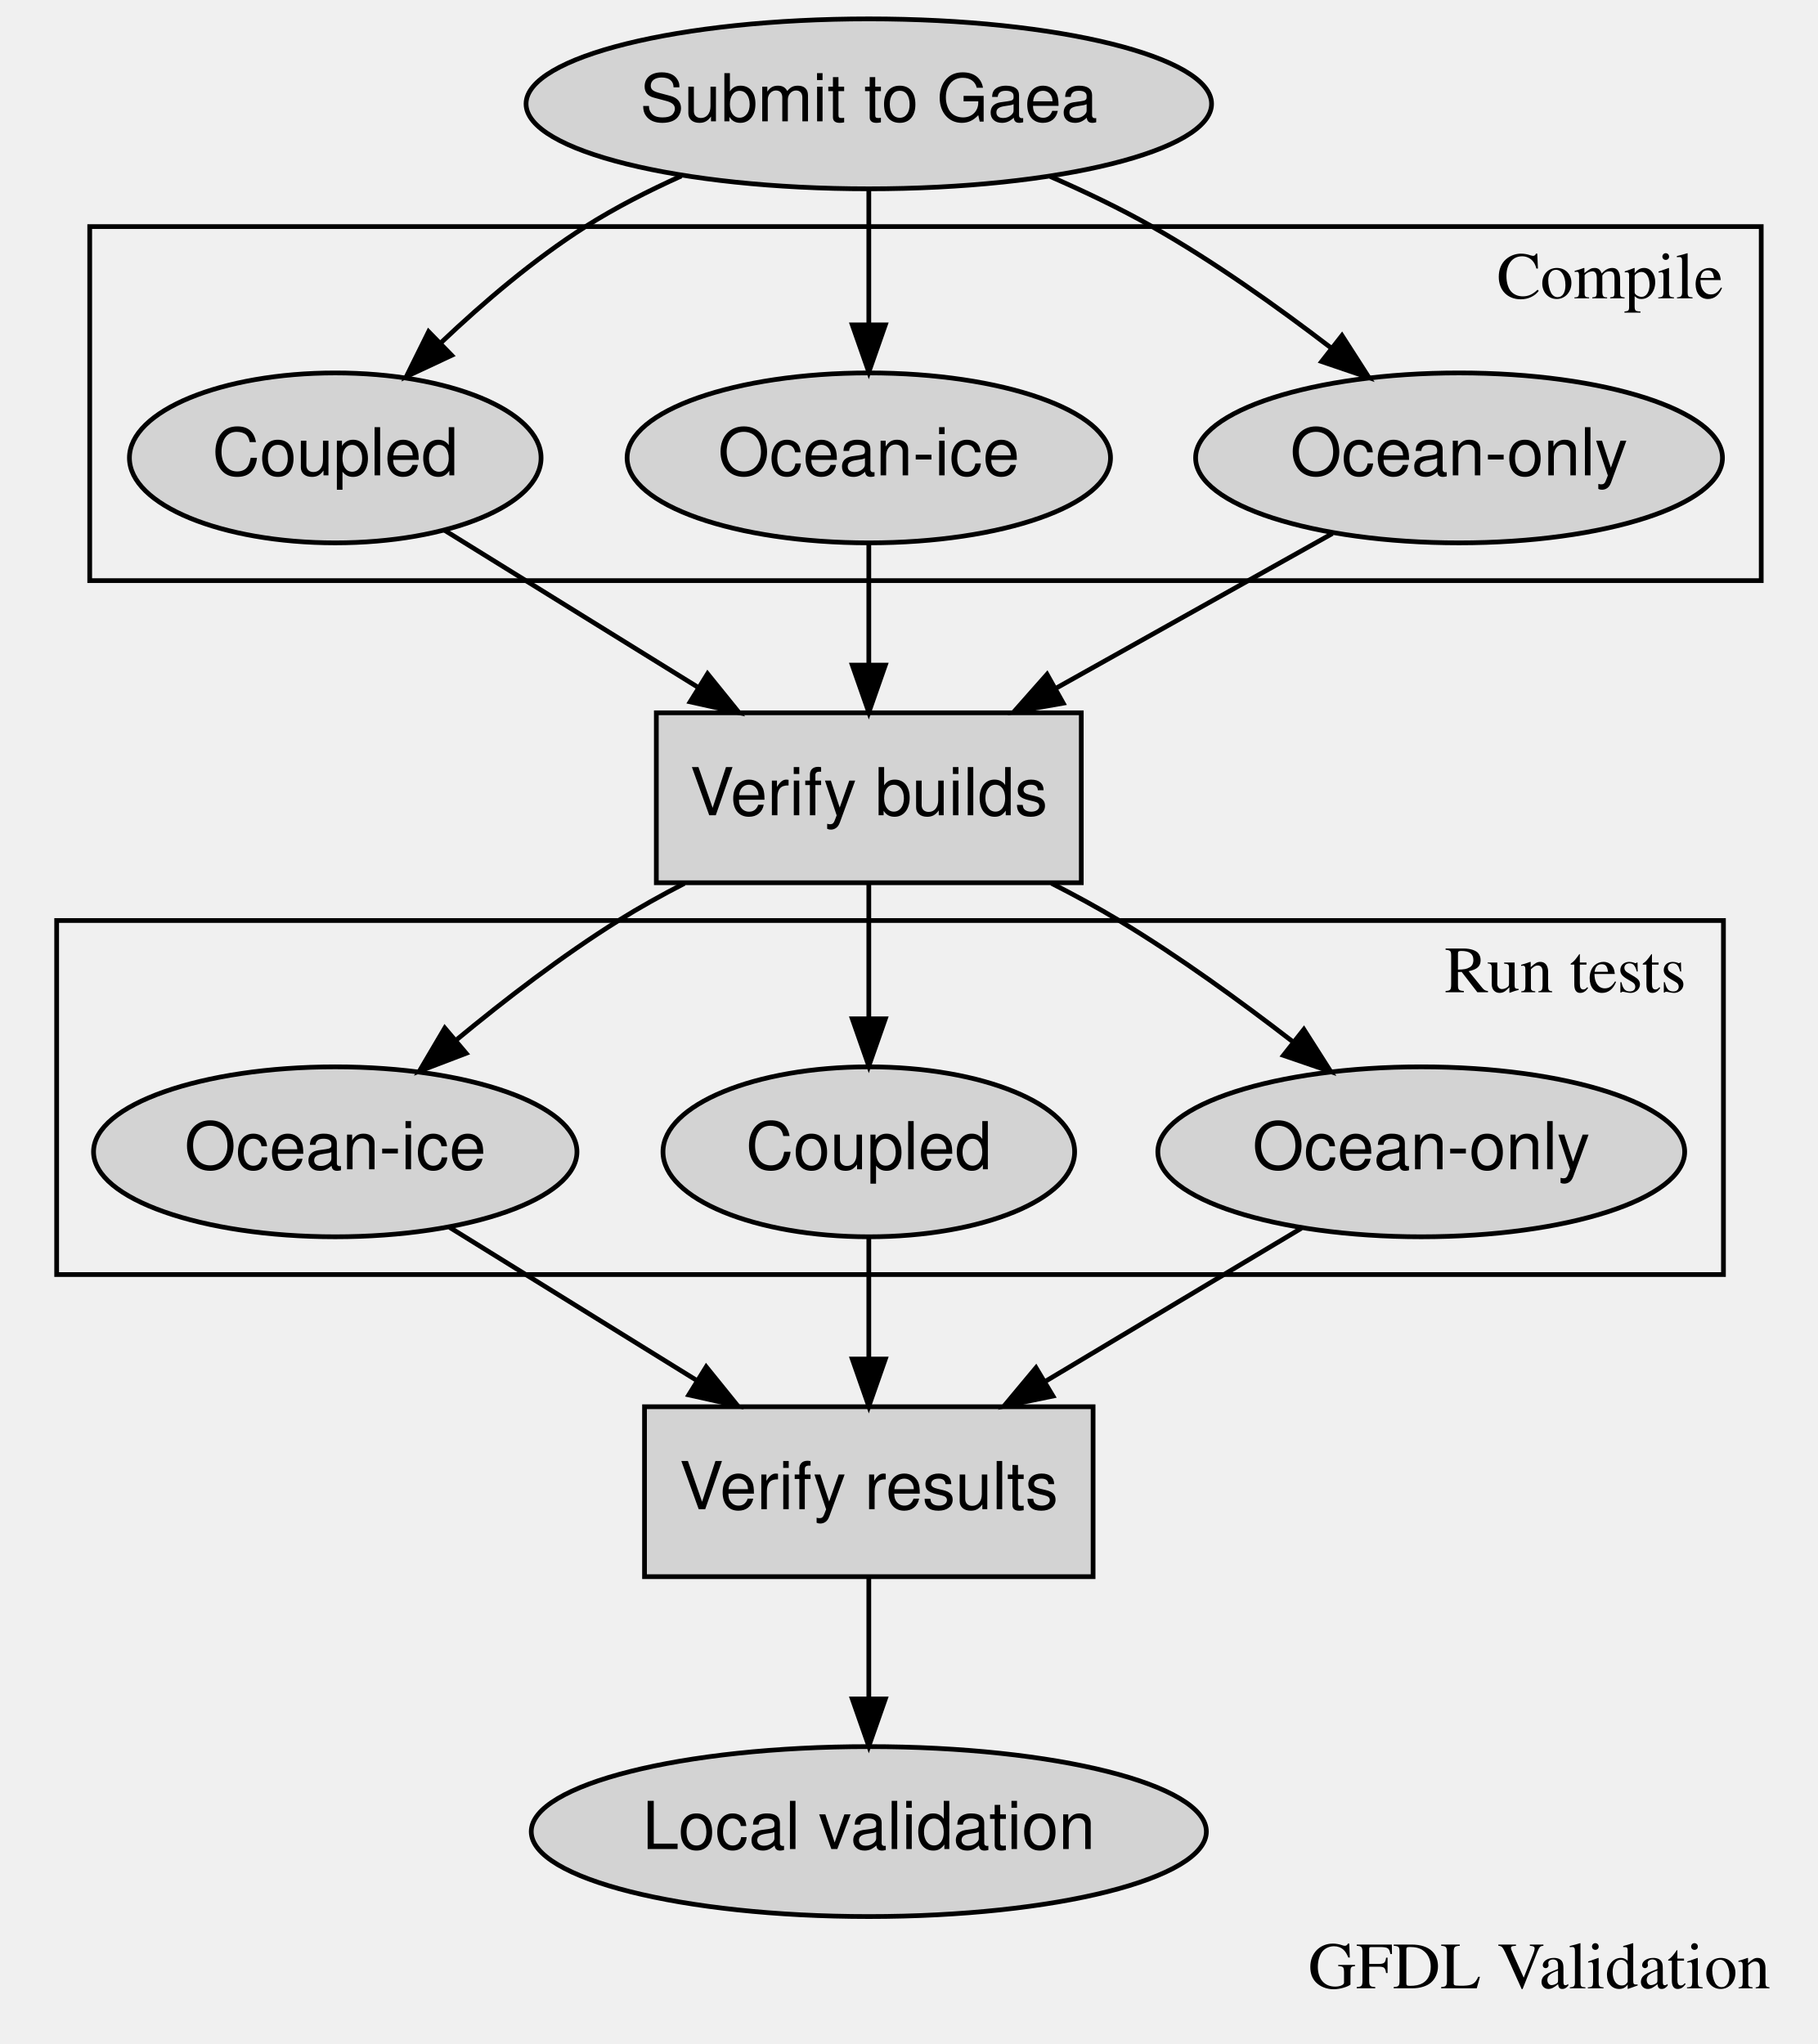
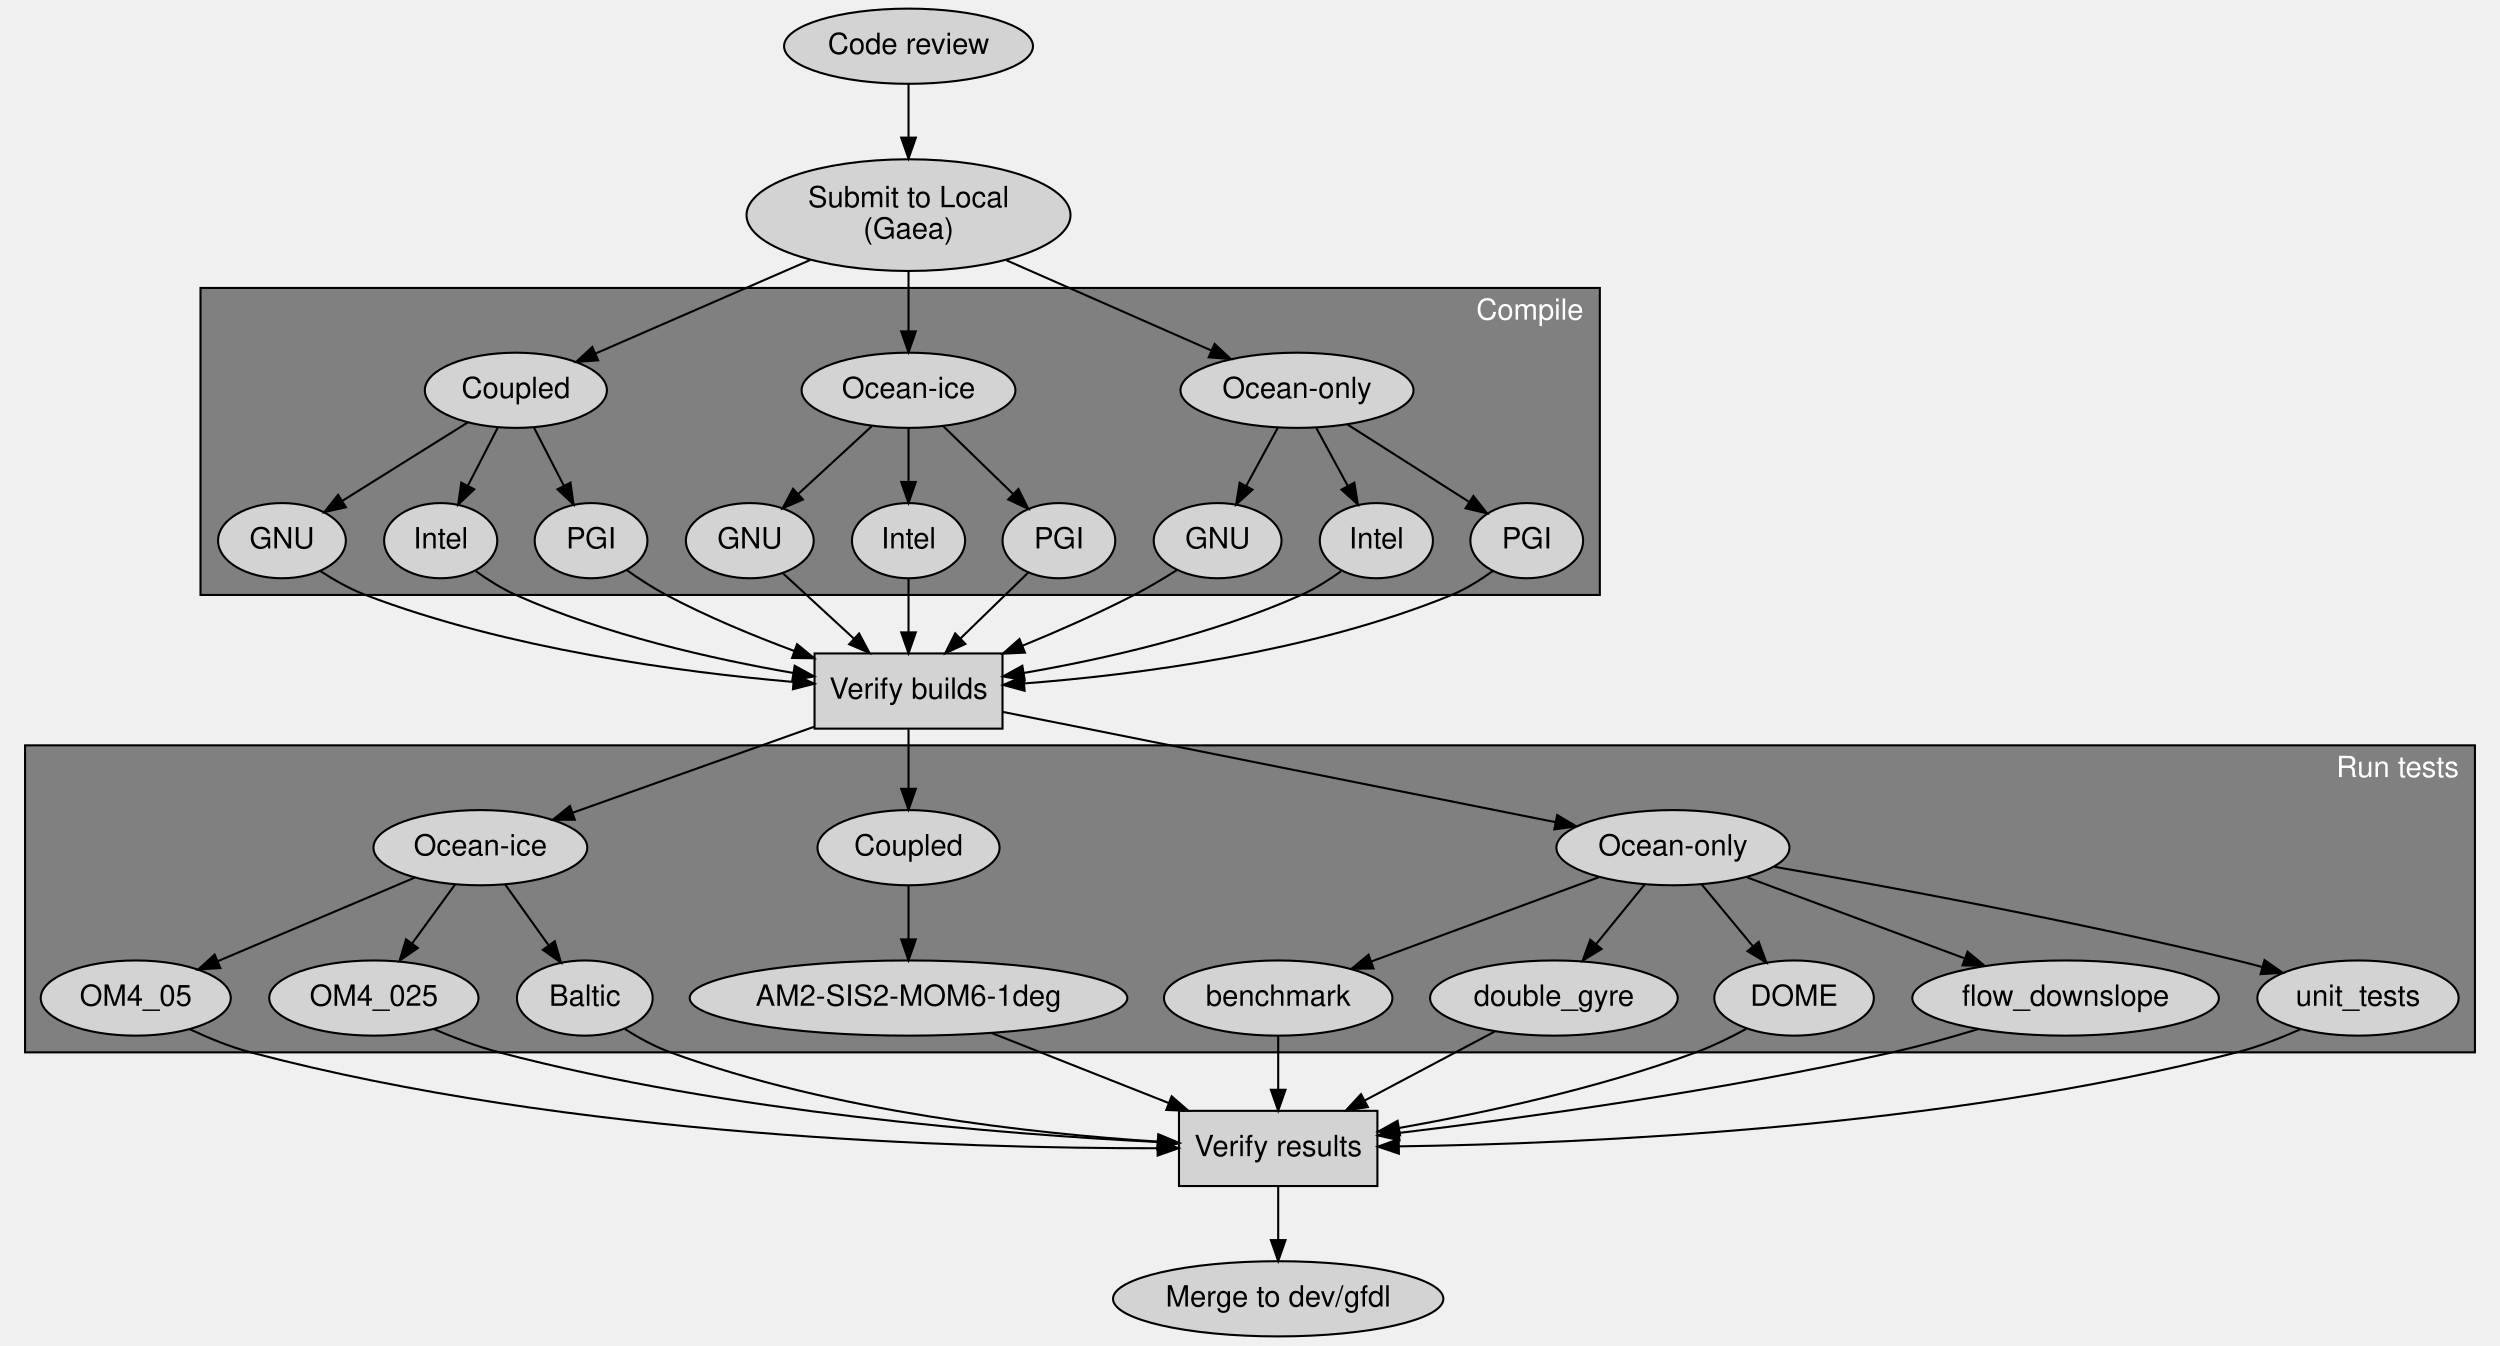
- <svg xmlns="http://www.w3.org/2000/svg" width="385pt" height="433pt" viewBox="0.00 0.00 385.00 433.00">
-   <g id="graph0" class="graph" transform="scale(1 1) rotate(0) translate(4 429)">
-     <text text-anchor="middle" x="322" y="-7.8" font-family="Times,serif" font-size="14.00">GFDL Validation</text>
-     <g id="clust5" class="cluster">
-       <polygon fill="transparent" stroke="black" points="15,-306 15,-381 369,-381 369,-306 15,-306" />
-       <text text-anchor="middle" x="337" y="-365.8" font-family="Times,serif" font-size="14.00">Compile</text>
-     </g>
-     <g id="clust6" class="cluster">
-       <polygon fill="transparent" stroke="black" points="8,-159 8,-234 361,-234 361,-159 8,-159" />
-       <text text-anchor="middle" x="327.5" y="-218.8" font-family="Times,serif" font-size="14.00">Run tests</text>
+ <svg xmlns="http://www.w3.org/2000/svg" width="1197pt" height="644pt" viewBox="0.00 0.00 1197.00 643.74">
+   <g id="graph0" class="graph" transform="scale(1 1) rotate(0) translate(4 639.74)">
+     <g id="clust11" class="cluster">
+       <polygon fill="grey" stroke="black" points="92,-355 92,-502 762,-502 762,-355 92,-355" />
+       <text text-anchor="middle" x="728.5" y="-486.8" font-family="Helvetica,sans-Serif" font-size="14.00" fill="white">Compile</text>
+     </g>
+     <g id="clust12" class="cluster">
+       <polygon fill="grey" stroke="black" points="8,-136 8,-283 1181,-283 1181,-136 8,-136" />
+       <text text-anchor="middle" x="1144" y="-267.8" font-family="Helvetica,sans-Serif" font-size="14.00" fill="white">Run tests</text>
    </g>
    <g id="node1" class="node">
-       <ellipse fill="lightgrey" stroke="black" cx="180" cy="-407" rx="72.59" ry="18" />
-       <text text-anchor="middle" x="180" y="-403.3" font-family="Helvetica,sans-Serif" font-size="14.00">Submit to Gaea</text>
+       <ellipse fill="lightgrey" stroke="black" cx="431" cy="-617.74" rx="59.59" ry="18" />
+       <text text-anchor="middle" x="431" y="-614.04" font-family="Helvetica,sans-Serif" font-size="14.00">Code review</text>
    </g>
    <g id="node2" class="node">
-       <ellipse fill="lightgrey" stroke="black" cx="305" cy="-332" rx="55.79" ry="18" />
-       <text text-anchor="middle" x="305" y="-328.3" font-family="Helvetica,sans-Serif" font-size="14.00">Ocean-only</text>
+       <ellipse fill="lightgrey" stroke="black" cx="431" cy="-536.87" rx="77.56" ry="26.74" />
+       <text text-anchor="middle" x="431" y="-540.67" font-family="Helvetica,sans-Serif" font-size="14.00">Submit to Local</text>
+       <text text-anchor="middle" x="431" y="-525.67" font-family="Helvetica,sans-Serif" font-size="14.00">(Gaea)</text>
    </g>
    <g id="edge1" class="edge">
-       <path fill="none" stroke="black" d="M218.43,-391.61C225.74,-388.42 233.23,-384.84 240,-381 253.03,-373.62 266.5,-364.04 277.78,-355.39" />
-       <polygon fill="black" stroke="black" points="280.21,-357.92 285.93,-349 275.9,-352.41 280.21,-357.92" />
+       <path fill="none" stroke="black" d="M431,-599.63C431,-592.14 431,-583.05 431,-574.17" />
+       <polygon fill="black" stroke="black" points="434.5,-573.95 431,-563.95 427.5,-573.95 434.5,-573.95" />
    </g>
    <g id="node3" class="node">
-       <ellipse fill="lightgrey" stroke="black" cx="180" cy="-332" rx="51.19" ry="18" />
-       <text text-anchor="middle" x="180" y="-328.3" font-family="Helvetica,sans-Serif" font-size="14.00">Ocean-ice</text>
+       <ellipse fill="lightgrey" stroke="black" cx="617" cy="-453" rx="55.79" ry="18" />
+       <text text-anchor="middle" x="617" y="-449.3" font-family="Helvetica,sans-Serif" font-size="14.00">Ocean-only</text>
    </g>
    <g id="edge2" class="edge">
-       <path fill="none" stroke="black" d="M180,-388.7C180,-380.25 180,-369.87 180,-360.37" />
-       <polygon fill="black" stroke="black" points="183.5,-360.18 180,-350.18 176.5,-360.18 183.5,-360.18" />
+       <path fill="none" stroke="black" d="M477.94,-515.21C508.1,-501.93 546.92,-484.85 575.88,-472.1" />
+       <polygon fill="black" stroke="black" points="577.55,-475.19 585.29,-467.96 574.73,-468.78 577.55,-475.19" />
    </g>
    <g id="node4" class="node">
-       <ellipse fill="lightgrey" stroke="black" cx="67" cy="-332" rx="43.59" ry="18" />
-       <text text-anchor="middle" x="67" y="-328.3" font-family="Helvetica,sans-Serif" font-size="14.00">Coupled</text>
+       <ellipse fill="lightgrey" stroke="black" cx="431" cy="-453" rx="51.19" ry="18" />
+       <text text-anchor="middle" x="431" y="-449.3" font-family="Helvetica,sans-Serif" font-size="14.00">Ocean-ice</text>
    </g>
    <g id="edge3" class="edge">
-       <path fill="none" stroke="black" d="M140.3,-391.72C133.32,-388.58 126.29,-384.99 120,-381 109.14,-374.11 98.38,-364.93 89.43,-356.44" />
-       <polygon fill="black" stroke="black" points="91.66,-353.73 82.07,-349.24 86.77,-358.74 91.66,-353.73" />
+       <path fill="none" stroke="black" d="M431,-509.97C431,-500.87 431,-490.63 431,-481.42" />
+       <polygon fill="black" stroke="black" points="434.5,-481.21 431,-471.21 427.5,-481.21 434.5,-481.21" />
    </g>
    <g id="node5" class="node">
-       <polygon fill="lightgrey" stroke="black" points="225,-278 135,-278 135,-242 225,-242 225,-278" />
-       <text text-anchor="middle" x="180" y="-256.3" font-family="Helvetica,sans-Serif" font-size="14.00">Verify builds</text>
+       <ellipse fill="lightgrey" stroke="black" cx="243" cy="-453" rx="43.59" ry="18" />
+       <text text-anchor="middle" x="243" y="-449.3" font-family="Helvetica,sans-Serif" font-size="14.00">Coupled</text>
    </g>
    <g id="edge4" class="edge">
-       <path fill="none" stroke="black" d="M278.18,-315.98C261.09,-306.41 238.64,-293.84 219.53,-283.14" />
-       <polygon fill="black" stroke="black" points="221.17,-280.04 210.73,-278.21 217.75,-286.15 221.17,-280.04" />
+       <path fill="none" stroke="black" d="M384.04,-515.42C352.25,-501.58 310.78,-483.51 281.04,-470.57" />
+       <polygon fill="black" stroke="black" points="282.4,-467.34 271.83,-466.56 279.6,-473.76 282.4,-467.34" />
+     </g>
+     <g id="node6" class="node">
+       <ellipse fill="lightgrey" stroke="black" cx="579" cy="-381" rx="30.59" ry="18" />
+       <text text-anchor="middle" x="579" y="-377.3" font-family="Helvetica,sans-Serif" font-size="14.00">GNU</text>
    </g>
    <g id="edge5" class="edge">
-       <path fill="none" stroke="black" d="M180,-313.7C180,-305.98 180,-296.71 180,-288.11" />
-       <polygon fill="black" stroke="black" points="183.5,-288.1 180,-278.1 176.5,-288.1 183.5,-288.1" />
+       <path fill="none" stroke="black" d="M607.8,-435.05C603.25,-426.68 597.68,-416.4 592.64,-407.13" />
+       <polygon fill="black" stroke="black" points="595.7,-405.43 587.85,-398.31 589.55,-408.77 595.7,-405.43" />
+     </g>
+     <g id="node7" class="node">
+       <ellipse fill="lightgrey" stroke="black" cx="655" cy="-381" rx="27.1" ry="18" />
+       <text text-anchor="middle" x="655" y="-377.3" font-family="Helvetica,sans-Serif" font-size="14.00">Intel</text>
    </g>
    <g id="edge6" class="edge">
-       <path fill="none" stroke="black" d="M90.14,-316.67C105.54,-307.13 126.08,-294.4 143.64,-283.52" />
-       <polygon fill="black" stroke="black" points="145.85,-286.27 152.51,-278.03 142.16,-280.32 145.85,-286.27" />
-     </g>
-     <g id="node6" class="node">
-       <ellipse fill="lightgrey" stroke="black" cx="297" cy="-185" rx="55.79" ry="18" />
-       <text text-anchor="middle" x="297" y="-181.3" font-family="Helvetica,sans-Serif" font-size="14.00">Ocean-only</text>
+       <path fill="none" stroke="black" d="M626.2,-435.05C630.75,-426.68 636.32,-416.4 641.36,-407.13" />
+       <polygon fill="black" stroke="black" points="644.45,-408.77 646.15,-398.31 638.3,-405.43 644.45,-408.77" />
+     </g>
+     <g id="node8" class="node">
+       <ellipse fill="lightgrey" stroke="black" cx="727" cy="-381" rx="27" ry="18" />
+       <text text-anchor="middle" x="727" y="-377.3" font-family="Helvetica,sans-Serif" font-size="14.00">PGI</text>
    </g>
    <g id="edge7" class="edge">
-       <path fill="none" stroke="black" d="M218.69,-241.88C223.59,-239.38 228.47,-236.73 233,-234 245.61,-226.41 258.75,-216.87 269.82,-208.31" />
-       <polygon fill="black" stroke="black" points="272.14,-210.93 277.83,-201.99 267.81,-205.43 272.14,-210.93" />
-     </g>
-     <g id="node7" class="node">
-       <ellipse fill="lightgrey" stroke="black" cx="180" cy="-185" rx="43.59" ry="18" />
-       <text text-anchor="middle" x="180" y="-181.3" font-family="Helvetica,sans-Serif" font-size="14.00">Coupled</text>
+       <path fill="none" stroke="black" d="M641.14,-436.64C658.27,-425.74 681.29,-411.09 699.19,-399.7" />
+       <polygon fill="black" stroke="black" points="701.47,-402.4 708.02,-394.08 697.71,-396.49 701.47,-402.4" />
+     </g>
+     <g id="node9" class="node">
+       <ellipse fill="lightgrey" stroke="black" cx="355" cy="-381" rx="30.59" ry="18" />
+       <text text-anchor="middle" x="355" y="-377.3" font-family="Helvetica,sans-Serif" font-size="14.00">GNU</text>
    </g>
    <g id="edge8" class="edge">
-       <path fill="none" stroke="black" d="M180,-241.7C180,-233.25 180,-222.87 180,-213.37" />
-       <polygon fill="black" stroke="black" points="183.5,-213.18 180,-203.18 176.5,-213.18 183.5,-213.18" />
-     </g>
-     <g id="node8" class="node">
-       <ellipse fill="lightgrey" stroke="black" cx="67" cy="-185" rx="51.19" ry="18" />
-       <text text-anchor="middle" x="67" y="-181.3" font-family="Helvetica,sans-Serif" font-size="14.00">Ocean-ice</text>
+       <path fill="none" stroke="black" d="M413.37,-435.76C402.9,-426.12 389.49,-413.77 378.17,-403.34" />
+       <polygon fill="black" stroke="black" points="380.45,-400.68 370.72,-396.48 375.71,-405.83 380.45,-400.68" />
+     </g>
+     <g id="node10" class="node">
+       <ellipse fill="lightgrey" stroke="black" cx="431" cy="-381" rx="27.1" ry="18" />
+       <text text-anchor="middle" x="431" y="-377.3" font-family="Helvetica,sans-Serif" font-size="14.00">Intel</text>
    </g>
    <g id="edge9" class="edge">
-       <path fill="none" stroke="black" d="M140.94,-241.86C136.15,-239.39 131.4,-236.75 127,-234 115.12,-226.59 102.9,-217.19 92.61,-208.67" />
-       <polygon fill="black" stroke="black" points="94.72,-205.87 84.82,-202.09 90.2,-211.22 94.72,-205.87" />
-     </g>
-     <g id="node9" class="node">
-       <polygon fill="lightgrey" stroke="black" points="227.5,-131 132.5,-131 132.5,-95 227.5,-95 227.5,-131" />
-       <text text-anchor="middle" x="180" y="-109.3" font-family="Helvetica,sans-Serif" font-size="14.00">Verify results</text>
+       <path fill="none" stroke="black" d="M431,-434.7C431,-426.98 431,-417.71 431,-409.11" />
+       <polygon fill="black" stroke="black" points="434.5,-409.1 431,-399.1 427.5,-409.1 434.5,-409.1" />
+     </g>
+     <g id="node11" class="node">
+       <ellipse fill="lightgrey" stroke="black" cx="503" cy="-381" rx="27" ry="18" />
+       <text text-anchor="middle" x="503" y="-377.3" font-family="Helvetica,sans-Serif" font-size="14.00">PGI</text>
    </g>
    <g id="edge10" class="edge">
-       <path fill="none" stroke="black" d="M271.61,-168.81C255.82,-159.36 235.22,-147.04 217.55,-136.47" />
-       <polygon fill="black" stroke="black" points="219,-133.26 208.63,-131.13 215.41,-139.26 219,-133.26" />
+       <path fill="none" stroke="black" d="M447.7,-435.76C457.59,-426.14 470.25,-413.84 480.96,-403.43" />
+       <polygon fill="black" stroke="black" points="483.61,-405.73 488.34,-396.25 478.73,-400.71 483.61,-405.73" />
+     </g>
+     <g id="node12" class="node">
+       <ellipse fill="lightgrey" stroke="black" cx="131" cy="-381" rx="30.59" ry="18" />
+       <text text-anchor="middle" x="131" y="-377.3" font-family="Helvetica,sans-Serif" font-size="14.00">GNU</text>
    </g>
    <g id="edge11" class="edge">
-       <path fill="none" stroke="black" d="M180,-166.7C180,-158.98 180,-149.71 180,-141.11" />
-       <polygon fill="black" stroke="black" points="183.5,-141.1 180,-131.1 176.5,-141.1 183.5,-141.1" />
+       <path fill="none" stroke="black" d="M220.06,-437.67C202.69,-426.8 178.69,-411.8 159.98,-400.11" />
+       <polygon fill="black" stroke="black" points="161.61,-397 151.27,-394.67 157.9,-402.94 161.61,-397" />
+     </g>
+     <g id="node13" class="node">
+       <ellipse fill="lightgrey" stroke="black" cx="207" cy="-381" rx="27.1" ry="18" />
+       <text text-anchor="middle" x="207" y="-377.3" font-family="Helvetica,sans-Serif" font-size="14.00">Intel</text>
    </g>
    <g id="edge12" class="edge">
-       <path fill="none" stroke="black" d="M91.24,-168.98C106.48,-159.54 126.43,-147.18 143.56,-136.57" />
-       <polygon fill="black" stroke="black" points="145.56,-139.45 152.22,-131.21 141.87,-133.5 145.56,-139.45" />
-     </g>
-     <g id="node10" class="node">
-       <ellipse fill="lightgrey" stroke="black" cx="180" cy="-41" rx="71.49" ry="18" />
-       <text text-anchor="middle" x="180" y="-37.3" font-family="Helvetica,sans-Serif" font-size="14.00">Local validation</text>
+       <path fill="none" stroke="black" d="M234.29,-435.05C230.02,-426.77 224.8,-416.62 220.08,-407.42" />
+       <polygon fill="black" stroke="black" points="223.07,-405.6 215.39,-398.31 216.85,-408.8 223.07,-405.6" />
+     </g>
+     <g id="node14" class="node">
+       <ellipse fill="lightgrey" stroke="black" cx="279" cy="-381" rx="27" ry="18" />
+       <text text-anchor="middle" x="279" y="-377.3" font-family="Helvetica,sans-Serif" font-size="14.00">PGI</text>
    </g>
    <g id="edge13" class="edge">
-       <path fill="none" stroke="black" d="M180,-94.7C180,-86.98 180,-77.71 180,-69.11" />
-       <polygon fill="black" stroke="black" points="183.5,-69.1 180,-59.1 176.5,-69.1 183.5,-69.1" />
+       <path fill="none" stroke="black" d="M251.71,-435.05C255.98,-426.77 261.2,-416.62 265.92,-407.42" />
+       <polygon fill="black" stroke="black" points="269.15,-408.8 270.61,-398.31 262.93,-405.6 269.15,-408.8" />
+     </g>
+     <g id="node15" class="node">
+       <polygon fill="lightgrey" stroke="black" points="476,-327 386,-327 386,-291 476,-291 476,-327" />
+       <text text-anchor="middle" x="431" y="-305.3" font-family="Helvetica,sans-Serif" font-size="14.00">Verify builds</text>
+     </g>
+     <g id="edge14" class="edge">
+       <path fill="none" stroke="black" d="M559.44,-366.88C553.05,-362.84 545.84,-358.53 539,-355 522.02,-346.23 502.94,-337.83 485.59,-330.71" />
+       <polygon fill="black" stroke="black" points="486.73,-327.4 476.15,-326.89 484.11,-333.89 486.73,-327.4" />
+     </g>
+     <g id="edge15" class="edge">
+       <path fill="none" stroke="black" d="M638.2,-366.41C632.4,-362.25 625.67,-357.99 619,-355 576.4,-335.93 524.6,-324.3 486.17,-317.65" />
+       <polygon fill="black" stroke="black" points="486.65,-314.18 476.21,-315.99 485.49,-321.09 486.65,-314.18" />
+     </g>
+     <g id="edge16" class="edge">
+       <path fill="none" stroke="black" d="M710.67,-366.42C704.79,-362.16 697.9,-357.83 691,-355 623.91,-327.48 540.37,-316.79 486.39,-312.64" />
+       <polygon fill="black" stroke="black" points="486.56,-309.14 476.33,-311.91 486.05,-316.12 486.56,-309.14" />
+     </g>
+     <g id="edge17" class="edge">
+       <path fill="none" stroke="black" d="M370.75,-365.5C380.57,-356.45 393.45,-344.59 404.78,-334.15" />
+       <polygon fill="black" stroke="black" points="407.34,-336.55 412.32,-327.2 402.59,-331.4 407.34,-336.55" />
+     </g>
+     <g id="edge18" class="edge">
+       <path fill="none" stroke="black" d="M431,-362.7C431,-354.98 431,-345.71 431,-337.11" />
+       <polygon fill="black" stroke="black" points="434.5,-337.1 431,-327.1 427.5,-337.1 434.5,-337.1" />
+     </g>
+     <g id="edge19" class="edge">
+       <path fill="none" stroke="black" d="M488.43,-365.83C479.08,-356.75 466.7,-344.71 455.83,-334.14" />
+       <polygon fill="black" stroke="black" points="458.21,-331.57 448.6,-327.11 453.33,-336.59 458.21,-331.57" />
+     </g>
+     <g id="edge20" class="edge">
+       <path fill="none" stroke="black" d="M149.34,-366.46C155.88,-362.2 163.5,-357.86 171,-355 238.74,-329.12 322.12,-318.04 375.89,-313.35" />
+       <polygon fill="black" stroke="black" points="376.23,-316.83 385.91,-312.52 375.66,-309.86 376.23,-316.83" />
+     </g>
+     <g id="edge21" class="edge">
+       <path fill="none" stroke="black" d="M223.8,-366.41C229.6,-362.25 236.33,-357.99 243,-355 285.6,-335.93 337.4,-324.3 375.83,-317.65" />
+       <polygon fill="black" stroke="black" points="376.51,-321.09 385.79,-315.99 375.35,-314.18 376.51,-321.09" />
+     </g>
+     <g id="edge22" class="edge">
+       <path fill="none" stroke="black" d="M296.05,-366.93C301.87,-362.8 308.55,-358.43 315,-355 334.34,-344.72 356.56,-335.52 376.35,-328.16" />
+       <polygon fill="black" stroke="black" points="377.64,-331.42 385.84,-324.7 375.24,-324.84 377.64,-331.42" />
+     </g>
+     <g id="node16" class="node">
+       <ellipse fill="lightgrey" stroke="black" cx="797" cy="-234" rx="55.79" ry="18" />
+       <text text-anchor="middle" x="797" y="-230.3" font-family="Helvetica,sans-Serif" font-size="14.00">Ocean-only</text>
+     </g>
+     <g id="edge23" class="edge">
+       <path fill="none" stroke="black" d="M476.25,-298.98C543.1,-285.64 668.18,-260.69 740.82,-246.21" />
+       <polygon fill="black" stroke="black" points="741.58,-249.62 750.71,-244.23 740.21,-242.76 741.58,-249.62" />
+     </g>
+     <g id="node17" class="node">
+       <ellipse fill="lightgrey" stroke="black" cx="431" cy="-234" rx="43.59" ry="18" />
+       <text text-anchor="middle" x="431" y="-230.3" font-family="Helvetica,sans-Serif" font-size="14.00">Coupled</text>
+     </g>
+     <g id="edge24" class="edge">
+       <path fill="none" stroke="black" d="M431,-290.7C431,-282.25 431,-271.87 431,-262.37" />
+       <polygon fill="black" stroke="black" points="434.5,-262.18 431,-252.18 427.5,-262.18 434.5,-262.18" />
+     </g>
+     <g id="node18" class="node">
+       <ellipse fill="lightgrey" stroke="black" cx="226" cy="-234" rx="51.19" ry="18" />
+       <text text-anchor="middle" x="226" y="-230.3" font-family="Helvetica,sans-Serif" font-size="14.00">Ocean-ice</text>
+     </g>
+     <g id="edge25" class="edge">
+       <path fill="none" stroke="black" d="M385.76,-291.89C351.42,-279.66 304.45,-262.94 270.33,-250.79" />
+       <polygon fill="black" stroke="black" points="271.23,-247.39 260.63,-247.33 268.88,-253.98 271.23,-247.39" />
+     </g>
+     <g id="node19" class="node">
+       <ellipse fill="lightgrey" stroke="black" cx="608" cy="-162" rx="54.69" ry="18" />
+       <text text-anchor="middle" x="608" y="-158.3" font-family="Helvetica,sans-Serif" font-size="14.00">benchmark</text>
+     </g>
+     <g id="edge26" class="edge">
+       <path fill="none" stroke="black" d="M761.45,-219.83C730.6,-208.41 685.79,-191.81 652.55,-179.5" />
+       <polygon fill="black" stroke="black" points="653.66,-176.18 643.07,-175.99 651.23,-182.74 653.66,-176.18" />
+     </g>
+     <g id="node20" class="node">
+       <ellipse fill="lightgrey" stroke="black" cx="740" cy="-162" rx="59.29" ry="18" />
+       <text text-anchor="middle" x="740" y="-158.3" font-family="Helvetica,sans-Serif" font-size="14.00">double_gyre</text>
+     </g>
+     <g id="edge27" class="edge">
+       <path fill="none" stroke="black" d="M783.49,-216.41C776.57,-207.91 767.99,-197.37 760.29,-187.91" />
+       <polygon fill="black" stroke="black" points="762.84,-185.5 753.81,-179.96 757.41,-189.92 762.84,-185.5" />
+     </g>
+     <g id="node21" class="node">
+       <ellipse fill="lightgrey" stroke="black" cx="855" cy="-162" rx="38.19" ry="18" />
+       <text text-anchor="middle" x="855" y="-158.3" font-family="Helvetica,sans-Serif" font-size="14.00">DOME</text>
+     </g>
+     <g id="edge28" class="edge">
+       <path fill="none" stroke="black" d="M810.75,-216.41C818.07,-207.57 827.22,-196.53 835.29,-186.79" />
+       <polygon fill="black" stroke="black" points="838.07,-188.92 841.75,-178.99 832.68,-184.46 838.07,-188.92" />
+     </g>
+     <g id="node22" class="node">
+       <ellipse fill="lightgrey" stroke="black" cx="985" cy="-162" rx="73.39" ry="18" />
+       <text text-anchor="middle" x="985" y="-158.3" font-family="Helvetica,sans-Serif" font-size="14.00">flow_downslope</text>
+     </g>
+     <g id="edge29" class="edge">
+       <path fill="none" stroke="black" d="M832.36,-219.83C861.76,-208.89 903.9,-193.2 936.46,-181.07" />
+       <polygon fill="black" stroke="black" points="938.08,-184.2 946.23,-177.43 935.64,-177.64 938.08,-184.2" />
+     </g>
+     <g id="node23" class="node">
+       <ellipse fill="lightgrey" stroke="black" cx="1125" cy="-162" rx="48.19" ry="18" />
+       <text text-anchor="middle" x="1125" y="-158.3" font-family="Helvetica,sans-Serif" font-size="14.00">unit_tests</text>
+     </g>
+     <g id="edge30" class="edge">
+       <path fill="none" stroke="black" d="M845.58,-224.84C899.85,-215.41 990.2,-198.75 1067,-180 1070.9,-179.05 1074.93,-178 1078.97,-176.91" />
+       <polygon fill="black" stroke="black" points="1080.25,-180.18 1088.94,-174.12 1078.37,-173.44 1080.25,-180.18" />
+     </g>
+     <g id="node24" class="node">
+       <ellipse fill="lightgrey" stroke="black" cx="431" cy="-162" rx="104.78" ry="18" />
+       <text text-anchor="middle" x="431" y="-158.3" font-family="Helvetica,sans-Serif" font-size="14.00">AM2-SIS2-MOM6-1deg</text>
+     </g>
+     <g id="edge31" class="edge">
+       <path fill="none" stroke="black" d="M431,-215.7C431,-207.98 431,-198.71 431,-190.11" />
+       <polygon fill="black" stroke="black" points="434.5,-190.1 431,-180.1 427.5,-190.1 434.5,-190.1" />
+     </g>
+     <g id="node25" class="node">
+       <ellipse fill="lightgrey" stroke="black" cx="61" cy="-162" rx="45.49" ry="18" />
+       <text text-anchor="middle" x="61" y="-158.3" font-family="Helvetica,sans-Serif" font-size="14.00">OM4_05</text>
+     </g>
+     <g id="edge32" class="edge">
+       <path fill="none" stroke="black" d="M194.58,-219.67C167.78,-208.3 129.13,-191.9 100.29,-179.67" />
+       <polygon fill="black" stroke="black" points="101.49,-176.38 90.92,-175.69 98.76,-182.82 101.49,-176.38" />
+     </g>
+     <g id="node26" class="node">
+       <ellipse fill="lightgrey" stroke="black" cx="175" cy="-162" rx="50.09" ry="18" />
+       <text text-anchor="middle" x="175" y="-158.3" font-family="Helvetica,sans-Serif" font-size="14.00">OM4_025</text>
+     </g>
+     <g id="edge33" class="edge">
+       <path fill="none" stroke="black" d="M213.91,-216.41C207.78,-207.99 200.2,-197.58 193.36,-188.2" />
+       <polygon fill="black" stroke="black" points="196.07,-185.98 187.35,-179.96 190.41,-190.1 196.07,-185.98" />
+     </g>
+     <g id="node27" class="node">
+       <ellipse fill="lightgrey" stroke="black" cx="276" cy="-162" rx="32.49" ry="18" />
+       <text text-anchor="middle" x="276" y="-158.3" font-family="Helvetica,sans-Serif" font-size="14.00">Baltic</text>
+     </g>
+     <g id="edge34" class="edge">
+       <path fill="none" stroke="black" d="M237.85,-216.41C244.04,-207.74 251.73,-196.97 258.59,-187.38" />
+       <polygon fill="black" stroke="black" points="261.62,-189.16 264.58,-178.99 255.92,-185.09 261.62,-189.16" />
+     </g>
+     <g id="node28" class="node">
+       <polygon fill="lightgrey" stroke="black" points="655.5,-108 560.5,-108 560.5,-72 655.5,-72 655.5,-108" />
+       <text text-anchor="middle" x="608" y="-86.3" font-family="Helvetica,sans-Serif" font-size="14.00">Verify results</text>
+     </g>
+     <g id="edge35" class="edge">
+       <path fill="none" stroke="black" d="M608,-143.7C608,-135.98 608,-126.71 608,-118.11" />
+       <polygon fill="black" stroke="black" points="611.5,-118.1 608,-108.1 604.5,-118.1 611.5,-118.1" />
+     </g>
+     <g id="edge36" class="edge">
+       <path fill="none" stroke="black" d="M711.68,-145.98C693.55,-136.37 669.71,-123.73 649.47,-112.99" />
+       <polygon fill="black" stroke="black" points="650.93,-109.8 640.45,-108.21 647.65,-115.99 650.93,-109.8" />
+     </g>
+     <g id="edge37" class="edge">
+       <path fill="none" stroke="black" d="M832.14,-147.27C824.65,-143.19 816.15,-139.02 808,-136 761.55,-118.78 706.48,-106.98 665.9,-99.8" />
+       <polygon fill="black" stroke="black" points="666.36,-96.33 655.91,-98.07 665.16,-103.22 666.36,-96.33" />
+     </g>
+     <g id="edge38" class="edge">
+       <path fill="none" stroke="black" d="M943.08,-147.12C930.02,-143.14 915.5,-139.05 902,-136 820.82,-117.66 725.32,-104.57 665.72,-97.4" />
+       <polygon fill="black" stroke="black" points="666.08,-93.92 655.74,-96.21 665.26,-100.87 666.08,-93.92" />
+     </g>
+     <g id="edge39" class="edge">
+       <path fill="none" stroke="black" d="M1097.59,-147.12C1088.12,-142.89 1077.3,-138.66 1067,-136 926.04,-99.65 753.8,-92.24 665.8,-90.99" />
+       <polygon fill="black" stroke="black" points="665.79,-87.49 655.75,-90.87 665.71,-94.49 665.79,-87.49" />
+     </g>
+     <g id="edge40" class="edge">
+       <path fill="none" stroke="black" d="M470.72,-145.29C495.8,-135.37 528.46,-122.45 555.64,-111.71" />
+       <polygon fill="black" stroke="black" points="556.99,-114.94 565.01,-108 554.42,-108.43 556.99,-114.94" />
+     </g>
+     <g id="edge41" class="edge">
+       <path fill="none" stroke="black" d="M86.91,-147.06C95.89,-142.83 106.17,-138.6 116,-136 269.04,-95.46 457.17,-89.99 550.22,-90.09" />
+       <polygon fill="black" stroke="black" points="550.27,-93.59 560.28,-90.12 550.29,-86.59 550.27,-93.59" />
+     </g>
+     <g id="edge42" class="edge">
+       <path fill="none" stroke="black" d="M203.74,-147.14C213.47,-142.96 224.52,-138.76 235,-136 344.19,-107.25 476.27,-96.81 550.35,-93.06" />
+       <polygon fill="black" stroke="black" points="550.59,-96.55 560.41,-92.57 550.25,-89.56 550.59,-96.55" />
+     </g>
+     <g id="edge43" class="edge">
+       <path fill="none" stroke="black" d="M295.22,-147.13C301.84,-142.95 309.48,-138.75 317,-136 394.73,-107.58 490.52,-97.11 550.44,-93.25" />
+       <polygon fill="black" stroke="black" points="550.7,-96.74 560.47,-92.65 550.28,-89.76 550.7,-96.74" />
+     </g>
+     <g id="node29" class="node">
+       <ellipse fill="lightgrey" stroke="black" cx="608" cy="-18" rx="79.09" ry="18" />
+       <text text-anchor="middle" x="608" y="-14.3" font-family="Helvetica,sans-Serif" font-size="14.00">Merge to dev/gfdl</text>
+     </g>
+     <g id="edge44" class="edge">
+       <path fill="none" stroke="black" d="M608,-71.7C608,-63.98 608,-54.71 608,-46.11" />
+       <polygon fill="black" stroke="black" points="611.5,-46.1 608,-36.1 604.5,-46.1 611.5,-46.1" />
    </g>
  </g>
</svg>
